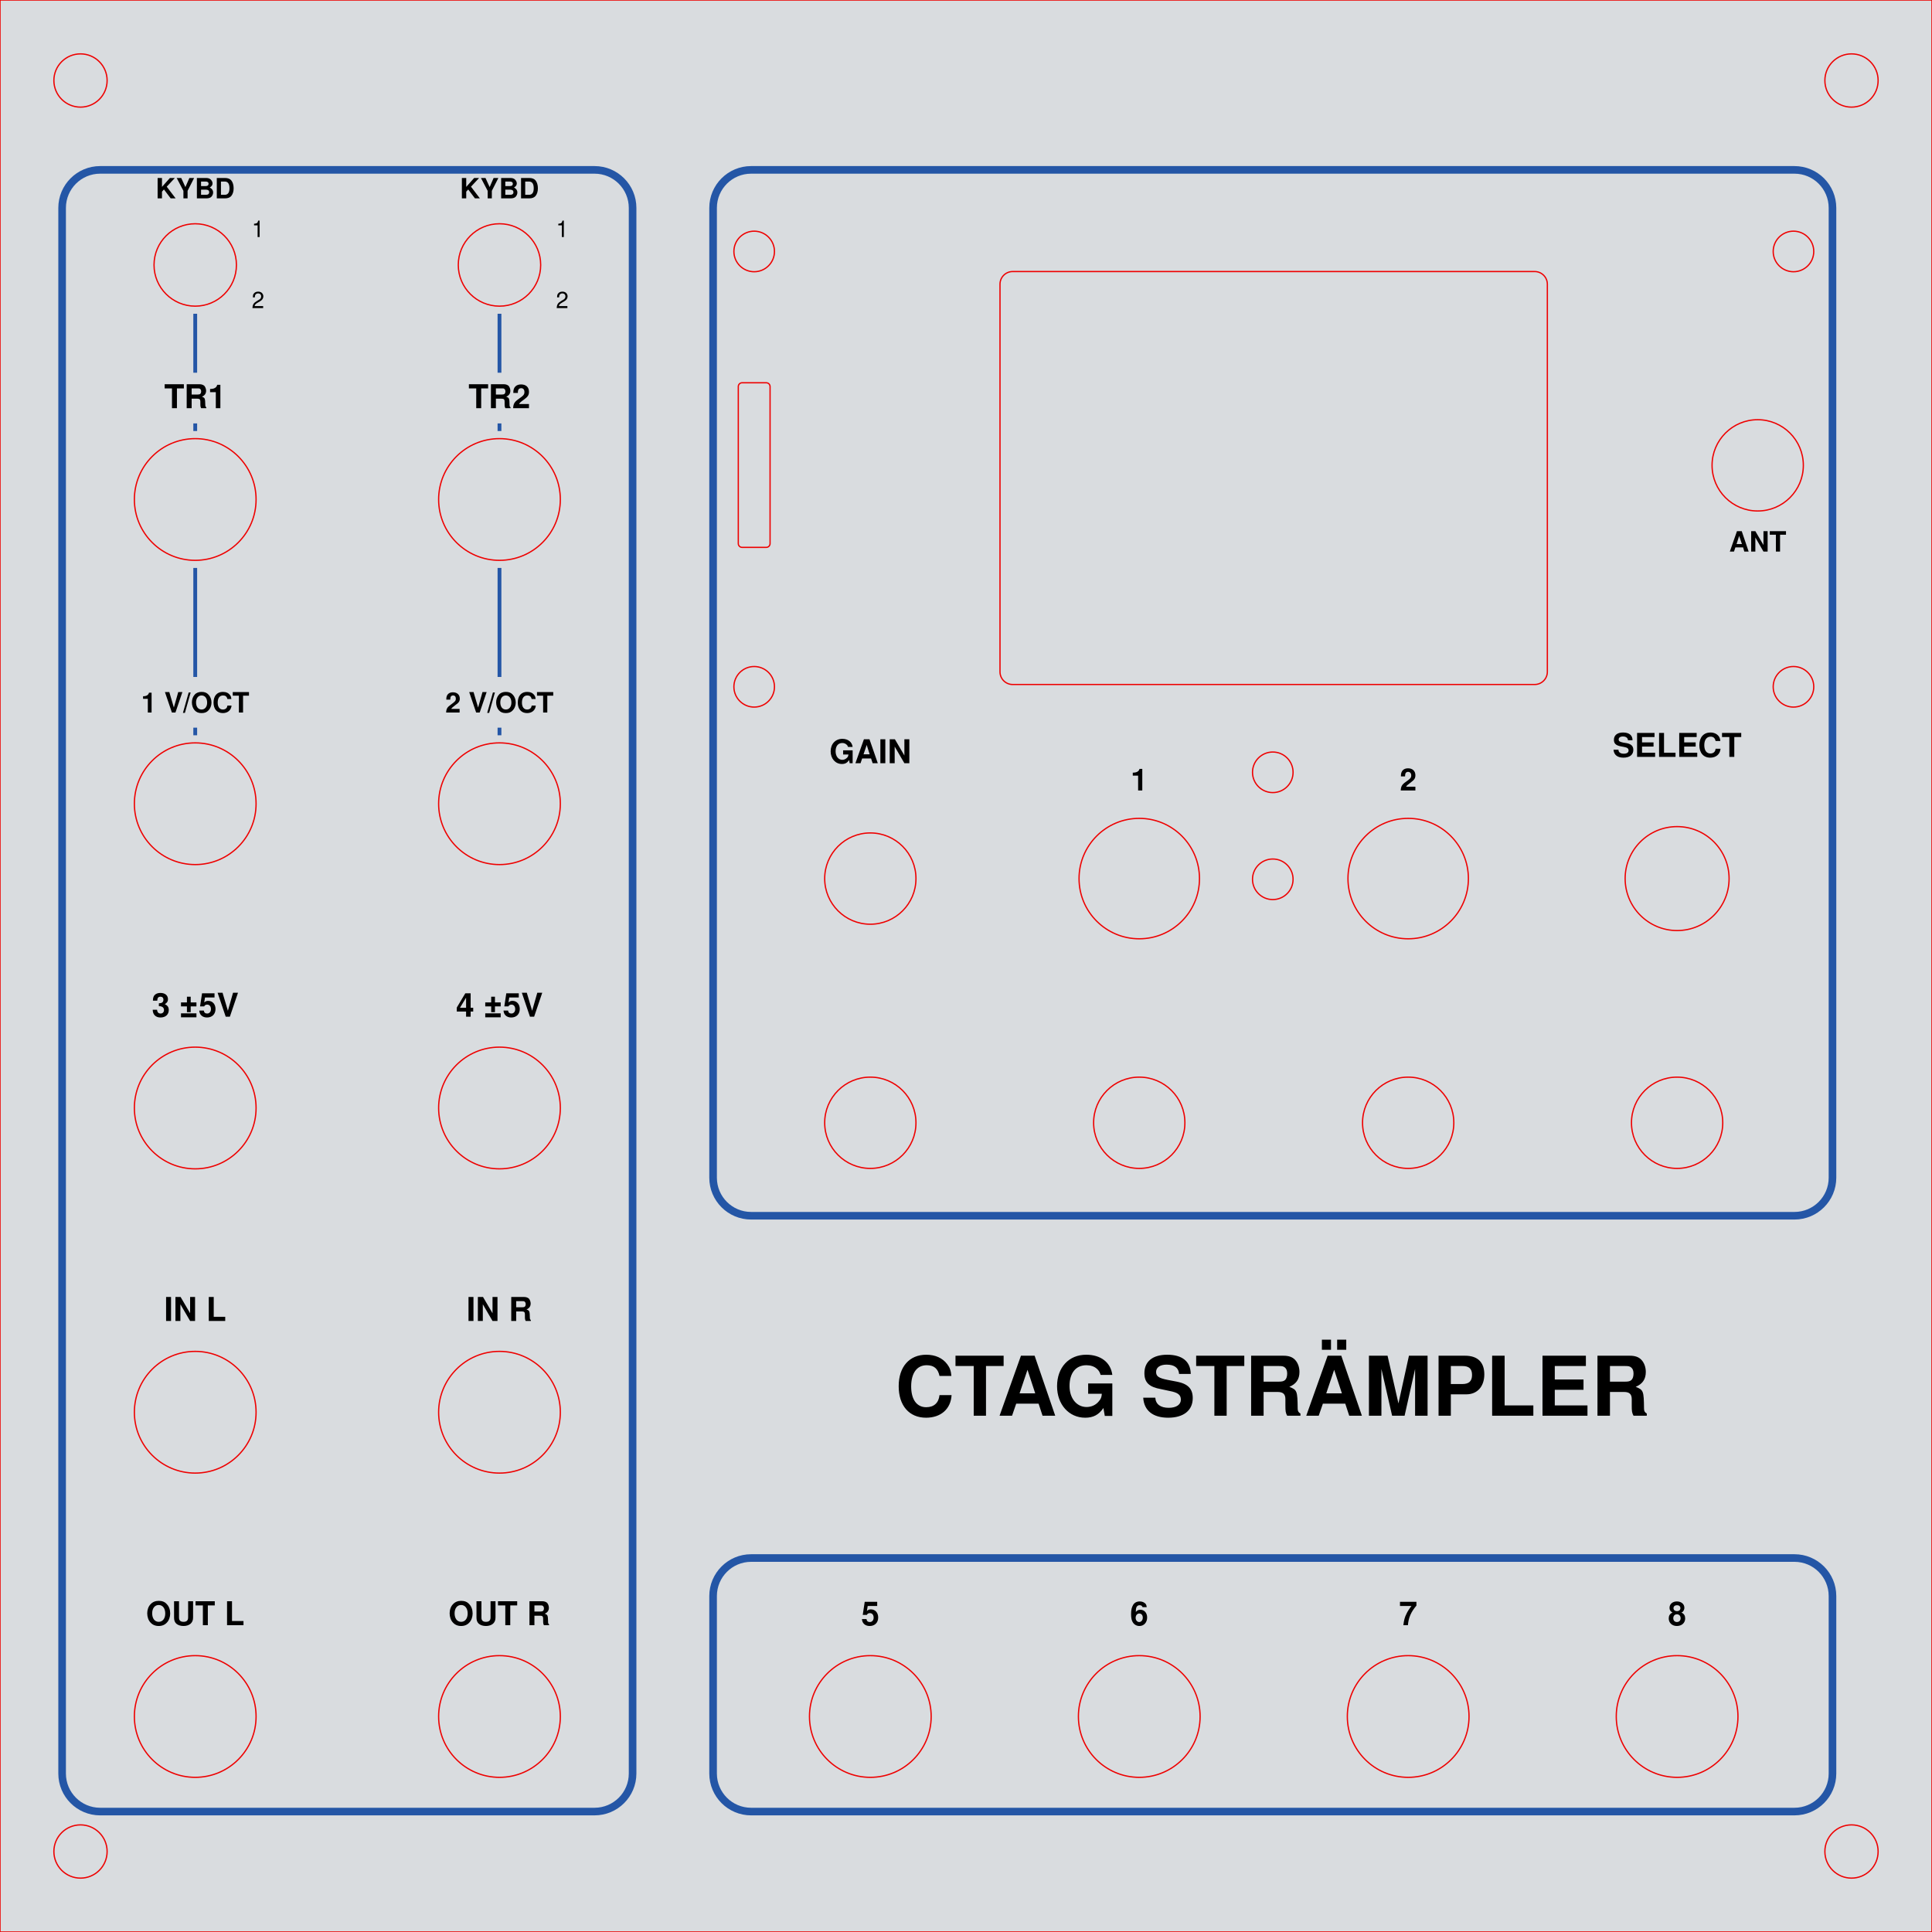
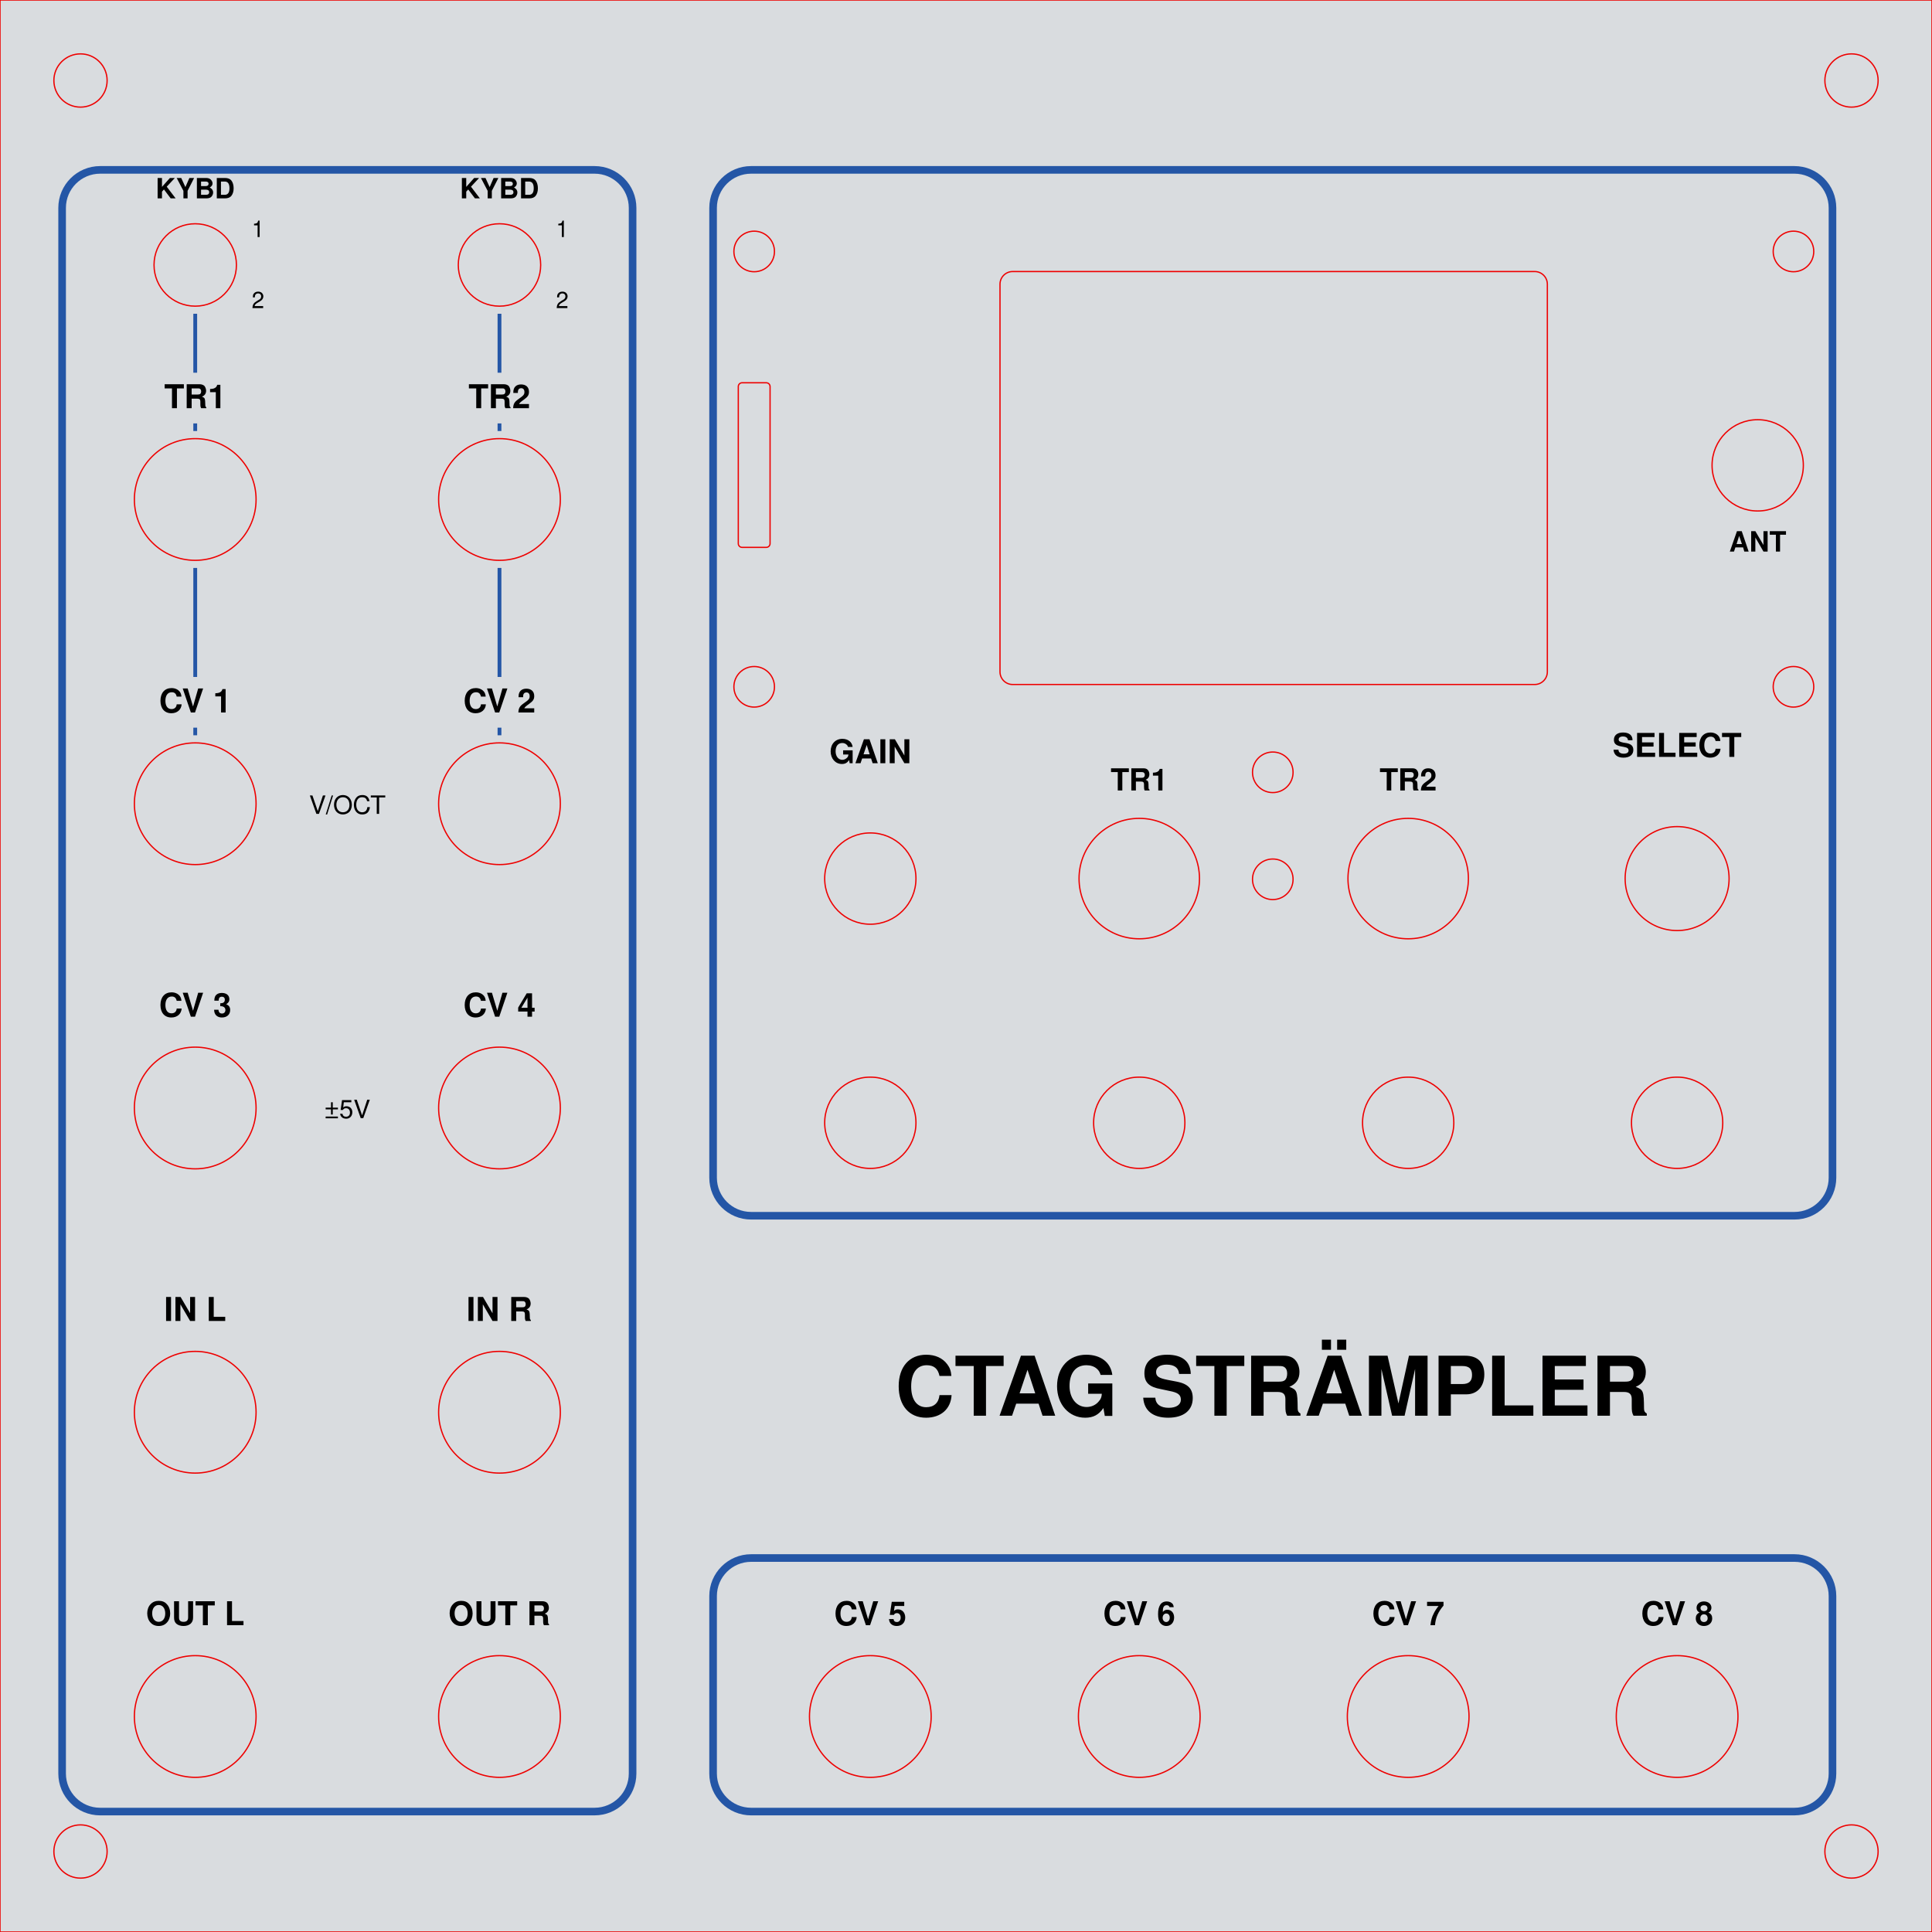
<svg xmlns="http://www.w3.org/2000/svg" width="152.4mm" height="152.4mm" viewBox="0 0 152.4 152.4">
  <rect width="100%" height="100%" fill="#d9dcdf" />
  <g id="ART">
    <text x="68.653" y="60.204" font-family="Helvetica, Arial, sans-serif" font-size="2.6" font-weight="bold" text-anchor="middle" fill="#000">GAIN</text>
    <text x="132.294" y="59.704" font-family="Helvetica, Arial, sans-serif" font-size="2.6" font-weight="bold" text-anchor="middle" fill="#000">SELECT</text>
-     <text x="89.867" y="62.354" font-family="Helvetica, Arial, sans-serif" font-size="2.4" font-weight="bold" text-anchor="middle" fill="#000">1</text>
-     <text x="111.080" y="62.354" font-family="Helvetica, Arial, sans-serif" font-size="2.4" font-weight="bold" text-anchor="middle" fill="#000">2</text>
+     <text x="89.867" y="62.354" font-family="Helvetica, Arial, sans-serif" font-size="2.4" font-weight="bold" text-anchor="middle" fill="#000">TR1</text>
+     <text x="111.080" y="62.354" font-family="Helvetica, Arial, sans-serif" font-size="2.4" font-weight="bold" text-anchor="middle" fill="#000">TR2</text>
    <text x="138.651" y="43.507" font-family="Helvetica, Arial, sans-serif" font-size="2.2" font-weight="bold" text-anchor="middle" fill="#000">ANT</text>
    <text x="15.400" y="32.200" font-family="Helvetica, Arial, sans-serif" font-size="2.6" font-weight="bold" text-anchor="middle" fill="#000">TR1</text>
    <text x="39.400" y="32.200" font-family="Helvetica, Arial, sans-serif" font-size="2.6" font-weight="bold" text-anchor="middle" fill="#000">TR2</text>
-     <text x="15.400" y="56.200" font-family="Helvetica, Arial, sans-serif" font-size="2.2" font-weight="bold" text-anchor="middle" fill="#000">1  V/OCT</text>
-     <text x="39.400" y="56.200" font-family="Helvetica, Arial, sans-serif" font-size="2.2" font-weight="bold" text-anchor="middle" fill="#000">2  V/OCT</text>
-     <text x="15.400" y="80.200" font-family="Helvetica, Arial, sans-serif" font-size="2.6" font-weight="bold" text-anchor="middle" fill="#000">3  ±5V</text>
-     <text x="39.400" y="80.200" font-family="Helvetica, Arial, sans-serif" font-size="2.6" font-weight="bold" text-anchor="middle" fill="#000">4  ±5V</text>
+     <text x="15.400" y="56.200" font-family="Helvetica, Arial, sans-serif" font-size="2.6" font-weight="bold" text-anchor="middle" fill="#000">CV 1</text>
+     <text x="39.400" y="56.200" font-family="Helvetica, Arial, sans-serif" font-size="2.6" font-weight="bold" text-anchor="middle" fill="#000">CV 2</text>
+     <text x="15.400" y="80.200" font-family="Helvetica, Arial, sans-serif" font-size="2.6" font-weight="bold" text-anchor="middle" fill="#000">CV 3</text>
+     <text x="39.400" y="80.200" font-family="Helvetica, Arial, sans-serif" font-size="2.6" font-weight="bold" text-anchor="middle" fill="#000">CV 4</text>
    <text x="15.400" y="104.200" font-family="Helvetica, Arial, sans-serif" font-size="2.6" font-weight="bold" text-anchor="middle" fill="#000">IN L</text>
    <text x="39.400" y="104.200" font-family="Helvetica, Arial, sans-serif" font-size="2.6" font-weight="bold" text-anchor="middle" fill="#000">IN R</text>
    <text x="15.400" y="128.200" font-family="Helvetica, Arial, sans-serif" font-size="2.6" font-weight="bold" text-anchor="middle" fill="#000">OUT L</text>
    <text x="39.400" y="128.200" font-family="Helvetica, Arial, sans-serif" font-size="2.6" font-weight="bold" text-anchor="middle" fill="#000">OUT R</text>
-     <text x="68.653" y="128.200" font-family="Helvetica, Arial, sans-serif" font-size="2.6" font-weight="bold" text-anchor="middle" fill="#000">5</text>
-     <text x="89.867" y="128.200" font-family="Helvetica, Arial, sans-serif" font-size="2.6" font-weight="bold" text-anchor="middle" fill="#000">6</text>
-     <text x="111.080" y="128.200" font-family="Helvetica, Arial, sans-serif" font-size="2.6" font-weight="bold" text-anchor="middle" fill="#000">7</text>
-     <text x="132.294" y="128.200" font-family="Helvetica, Arial, sans-serif" font-size="2.6" font-weight="bold" text-anchor="middle" fill="#000">8</text>
+     <text x="68.653" y="128.200" font-family="Helvetica, Arial, sans-serif" font-size="2.6" font-weight="bold" text-anchor="middle" fill="#000">CV 5</text>
+     <text x="89.867" y="128.200" font-family="Helvetica, Arial, sans-serif" font-size="2.6" font-weight="bold" text-anchor="middle" fill="#000">CV 6</text>
+     <text x="111.080" y="128.200" font-family="Helvetica, Arial, sans-serif" font-size="2.6" font-weight="bold" text-anchor="middle" fill="#000">CV 7</text>
+     <text x="132.294" y="128.200" font-family="Helvetica, Arial, sans-serif" font-size="2.6" font-weight="bold" text-anchor="middle" fill="#000">CV 8</text>
+     <text x="27.400" y="64.200" font-family="Helvetica, Arial, sans-serif" font-size="2.0" font-weight="normal" text-anchor="middle" fill="#000">V/OCT</text>
+     <text x="27.400" y="88.200" font-family="Helvetica, Arial, sans-serif" font-size="2.0" font-weight="normal" text-anchor="middle" fill="#000">±5V</text>
    <text x="15.400" y="15.650" font-family="Helvetica, Arial, sans-serif" font-size="2.2" font-weight="bold" text-anchor="middle" fill="#000">KYBD</text>
    <text x="19.850" y="18.700" font-family="Helvetica, Arial, sans-serif" font-size="1.8" font-weight="normal" text-anchor="start" fill="#000">1</text>
    <text x="19.850" y="24.300" font-family="Helvetica, Arial, sans-serif" font-size="1.8" font-weight="normal" text-anchor="start" fill="#000">2</text>
    <line x1="15.400" y1="24.750" x2="15.400" y2="29.400" stroke="#2456A6" stroke-width="0.3" />
    <line x1="15.400" y1="33.400" x2="15.400" y2="34.000" stroke="#2456A6" stroke-width="0.3" />
    <line x1="15.400" y1="44.800" x2="15.400" y2="53.400" stroke="#2456A6" stroke-width="0.3" />
    <line x1="15.400" y1="57.400" x2="15.400" y2="58.000" stroke="#2456A6" stroke-width="0.3" />
    <text x="39.400" y="15.650" font-family="Helvetica, Arial, sans-serif" font-size="2.2" font-weight="bold" text-anchor="middle" fill="#000">KYBD</text>
    <text x="43.850" y="18.700" font-family="Helvetica, Arial, sans-serif" font-size="1.8" font-weight="normal" text-anchor="start" fill="#000">1</text>
    <text x="43.850" y="24.300" font-family="Helvetica, Arial, sans-serif" font-size="1.8" font-weight="normal" text-anchor="start" fill="#000">2</text>
    <line x1="39.400" y1="24.750" x2="39.400" y2="29.400" stroke="#2456A6" stroke-width="0.3" />
    <line x1="39.400" y1="33.400" x2="39.400" y2="34.000" stroke="#2456A6" stroke-width="0.3" />
    <line x1="39.400" y1="44.800" x2="39.400" y2="53.400" stroke="#2456A6" stroke-width="0.3" />
    <line x1="39.400" y1="57.400" x2="39.400" y2="58.000" stroke="#2456A6" stroke-width="0.3" />
    <rect x="56.250" y="13.400" width="88.300" height="82.500" rx="3.000" fill="none" stroke="#2456A6" stroke-width="0.6" />
    <rect x="56.250" y="122.900" width="88.300" height="20.000" rx="3.000" fill="none" stroke="#2456A6" stroke-width="0.6" />
    <text x="100.400" y="111.675" font-family="Helvetica, Arial, sans-serif" font-size="6.5" font-weight="bold" text-anchor="middle" fill="#000">CTAG STRÄMPLER</text>
    <rect x="4.900" y="13.400" width="45.000" height="129.500" rx="3.000" fill="none" stroke="#2456A6" stroke-width="0.6" />
  </g>
  <g id="CUT" fill="none" stroke="#e00" stroke-width="0.1">
    <rect x="0" y="0" width="152.4" height="152.4" />
    <circle cx="6.350" cy="146.050" r="2.100" />
    <circle cx="146.050" cy="146.050" r="2.100" />
    <circle cx="6.350" cy="6.350" r="2.100" />
    <circle cx="146.050" cy="6.350" r="2.100" />
    <circle cx="68.653" cy="88.566" r="3.600" />
    <circle cx="89.867" cy="88.566" r="3.600" />
    <circle cx="111.080" cy="88.566" r="3.600" />
    <circle cx="132.294" cy="88.566" r="3.600" />
    <circle cx="68.653" cy="69.304" r="3.600" />
    <circle cx="132.294" cy="69.304" r="4.100" />
    <circle cx="89.867" cy="69.304" r="4.750" />
    <circle cx="111.080" cy="69.304" r="4.750" />
    <circle cx="100.400" cy="69.360" r="1.600" />
    <circle cx="138.651" cy="36.707" r="3.600" />
    <circle cx="59.491" cy="54.176" r="1.600" />
    <circle cx="141.473" cy="54.176" r="1.600" />
    <circle cx="59.491" cy="19.835" r="1.600" />
    <circle cx="141.473" cy="19.835" r="1.600" />
    <circle cx="100.400" cy="60.921" r="1.600" />
    <rect x="78.882" y="21.419" width="43.176" height="32.576" rx="1.000" />
    <rect x="58.238" y="30.193" width="2.507" height="12.985" rx="0.300" />
    <circle cx="15.400" cy="39.400" r="4.800" />
    <circle cx="39.400" cy="39.400" r="4.800" />
    <circle cx="15.400" cy="63.400" r="4.800" />
    <circle cx="39.400" cy="63.400" r="4.800" />
    <circle cx="15.400" cy="87.400" r="4.800" />
    <circle cx="39.400" cy="87.400" r="4.800" />
    <circle cx="15.400" cy="111.400" r="4.800" />
    <circle cx="39.400" cy="111.400" r="4.800" />
    <circle cx="15.400" cy="135.400" r="4.800" />
    <circle cx="39.400" cy="135.400" r="4.800" />
    <circle cx="68.653" cy="135.400" r="4.800" />
    <circle cx="89.867" cy="135.400" r="4.800" />
    <circle cx="111.080" cy="135.400" r="4.800" />
    <circle cx="132.294" cy="135.400" r="4.800" />
    <circle cx="15.400" cy="20.900" r="3.250" />
    <circle cx="39.400" cy="20.900" r="3.250" />
  </g>
</svg>
